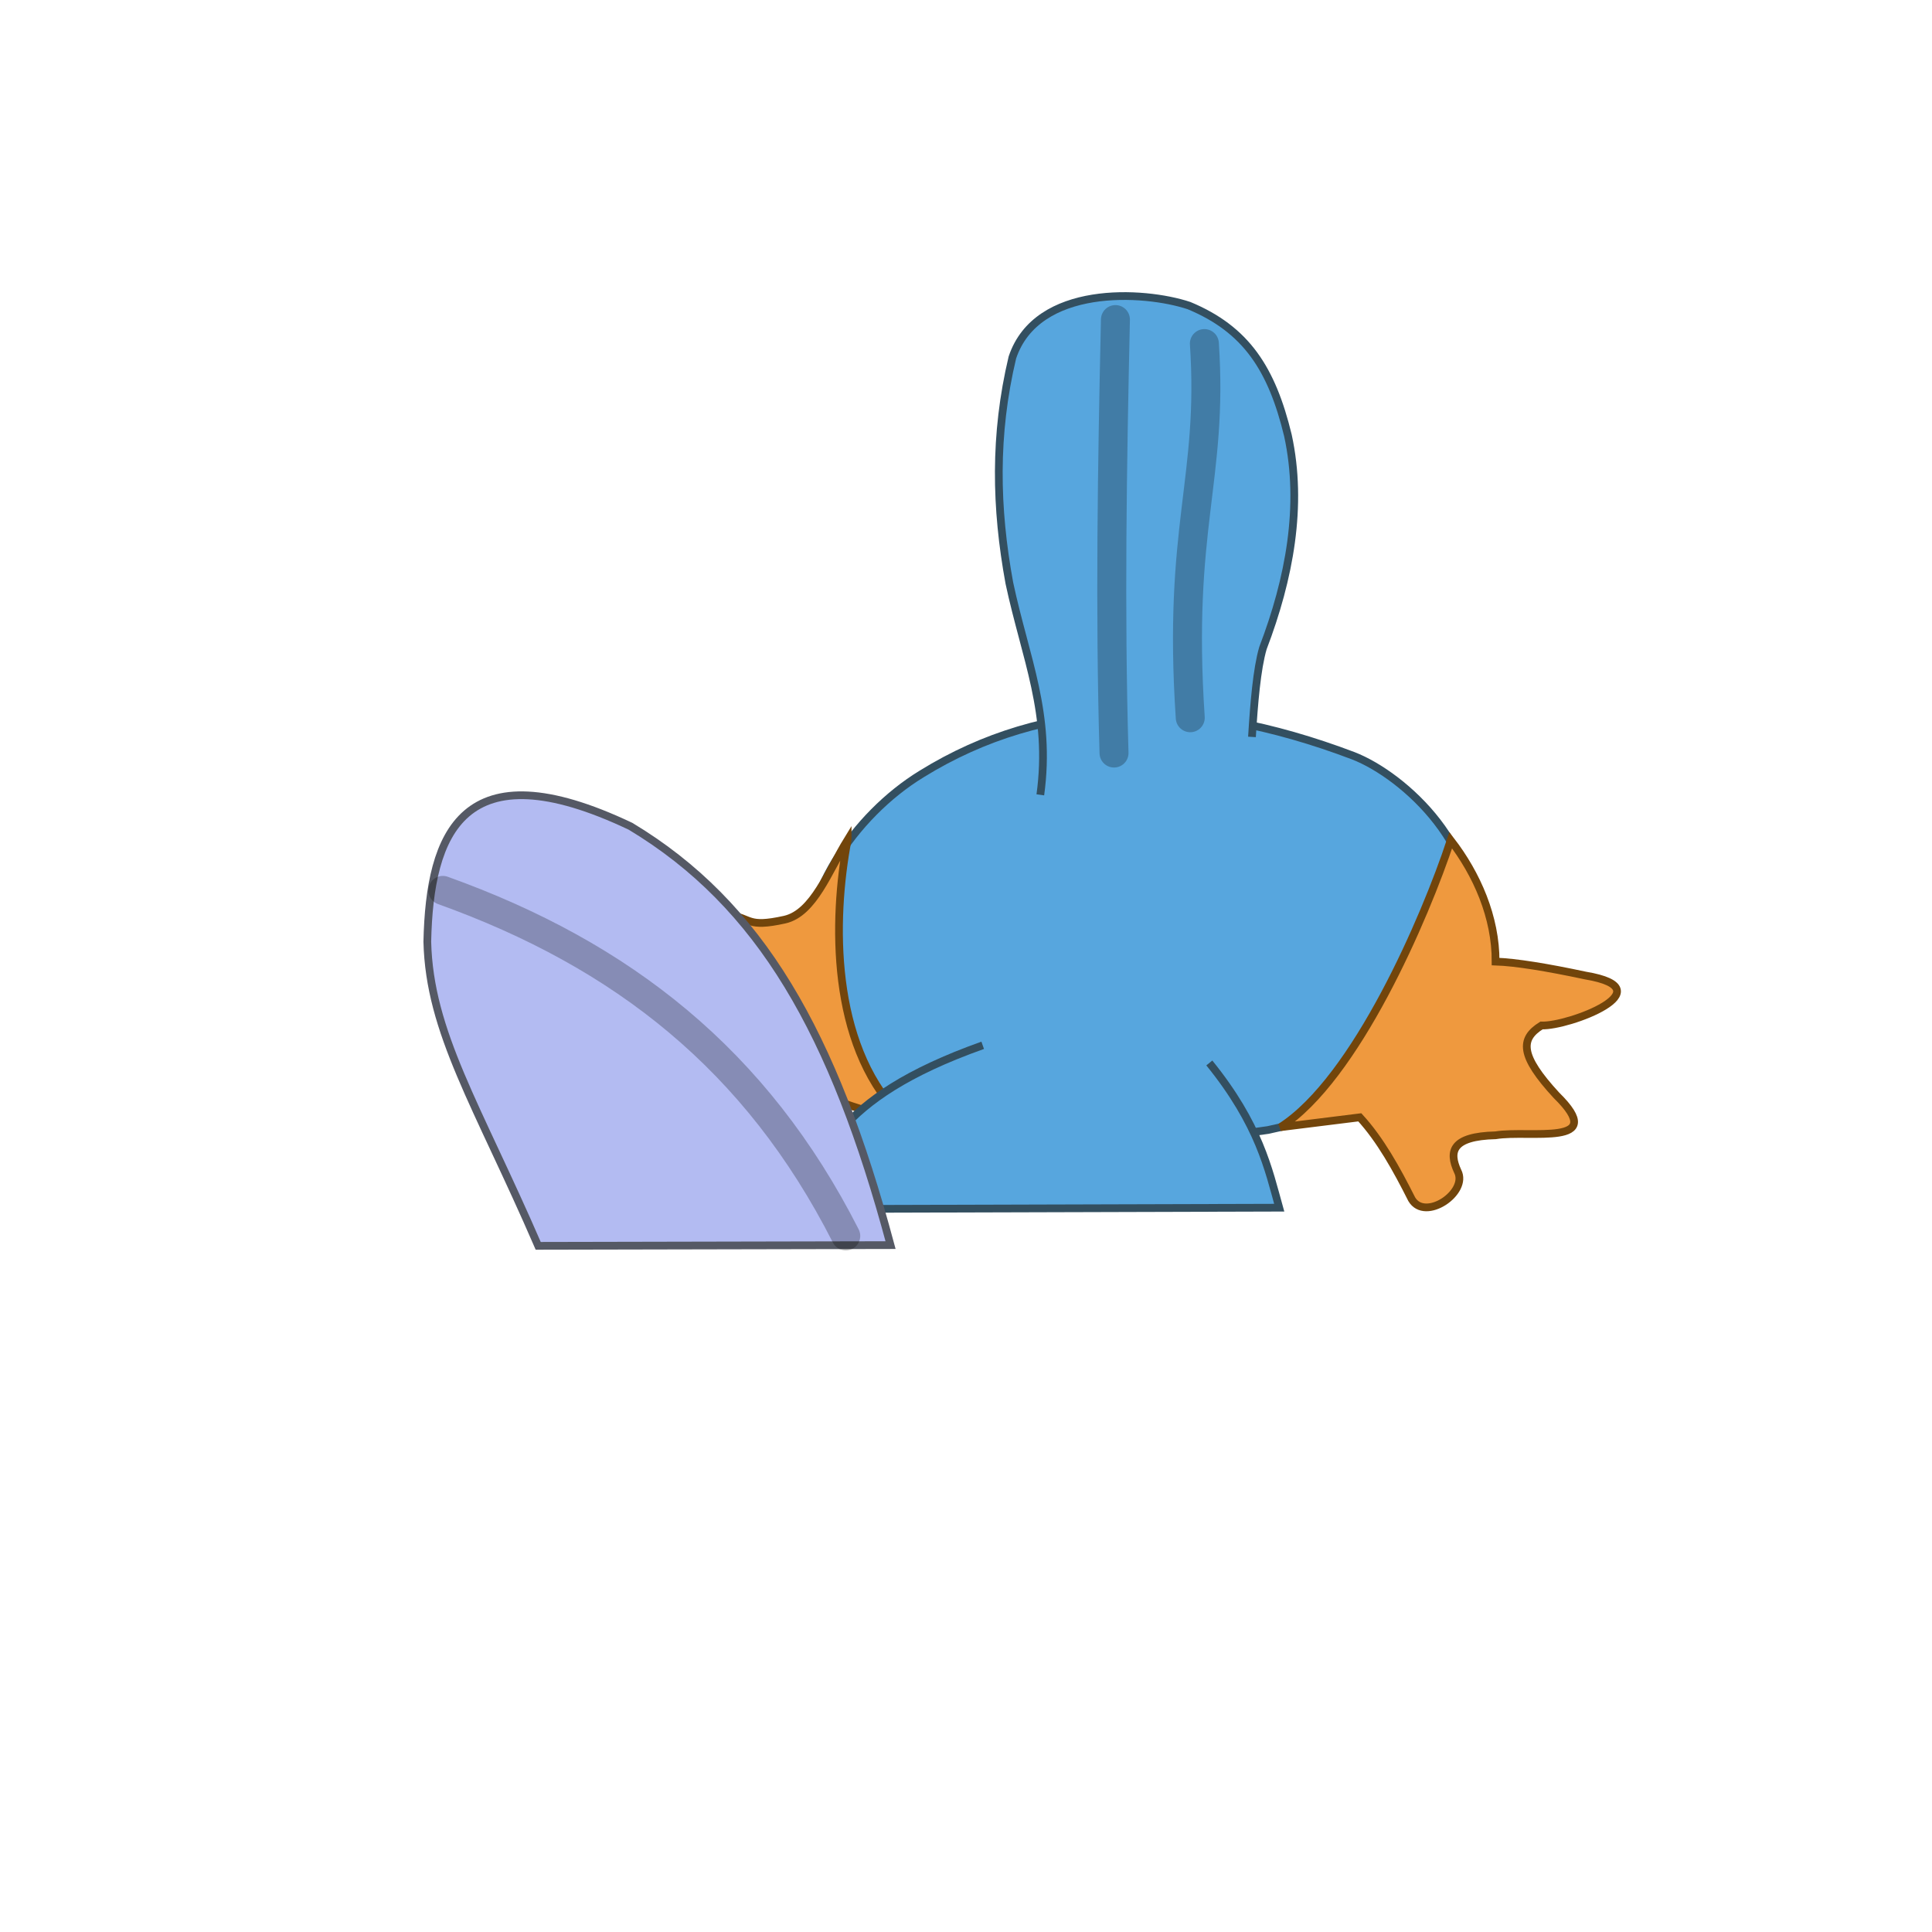
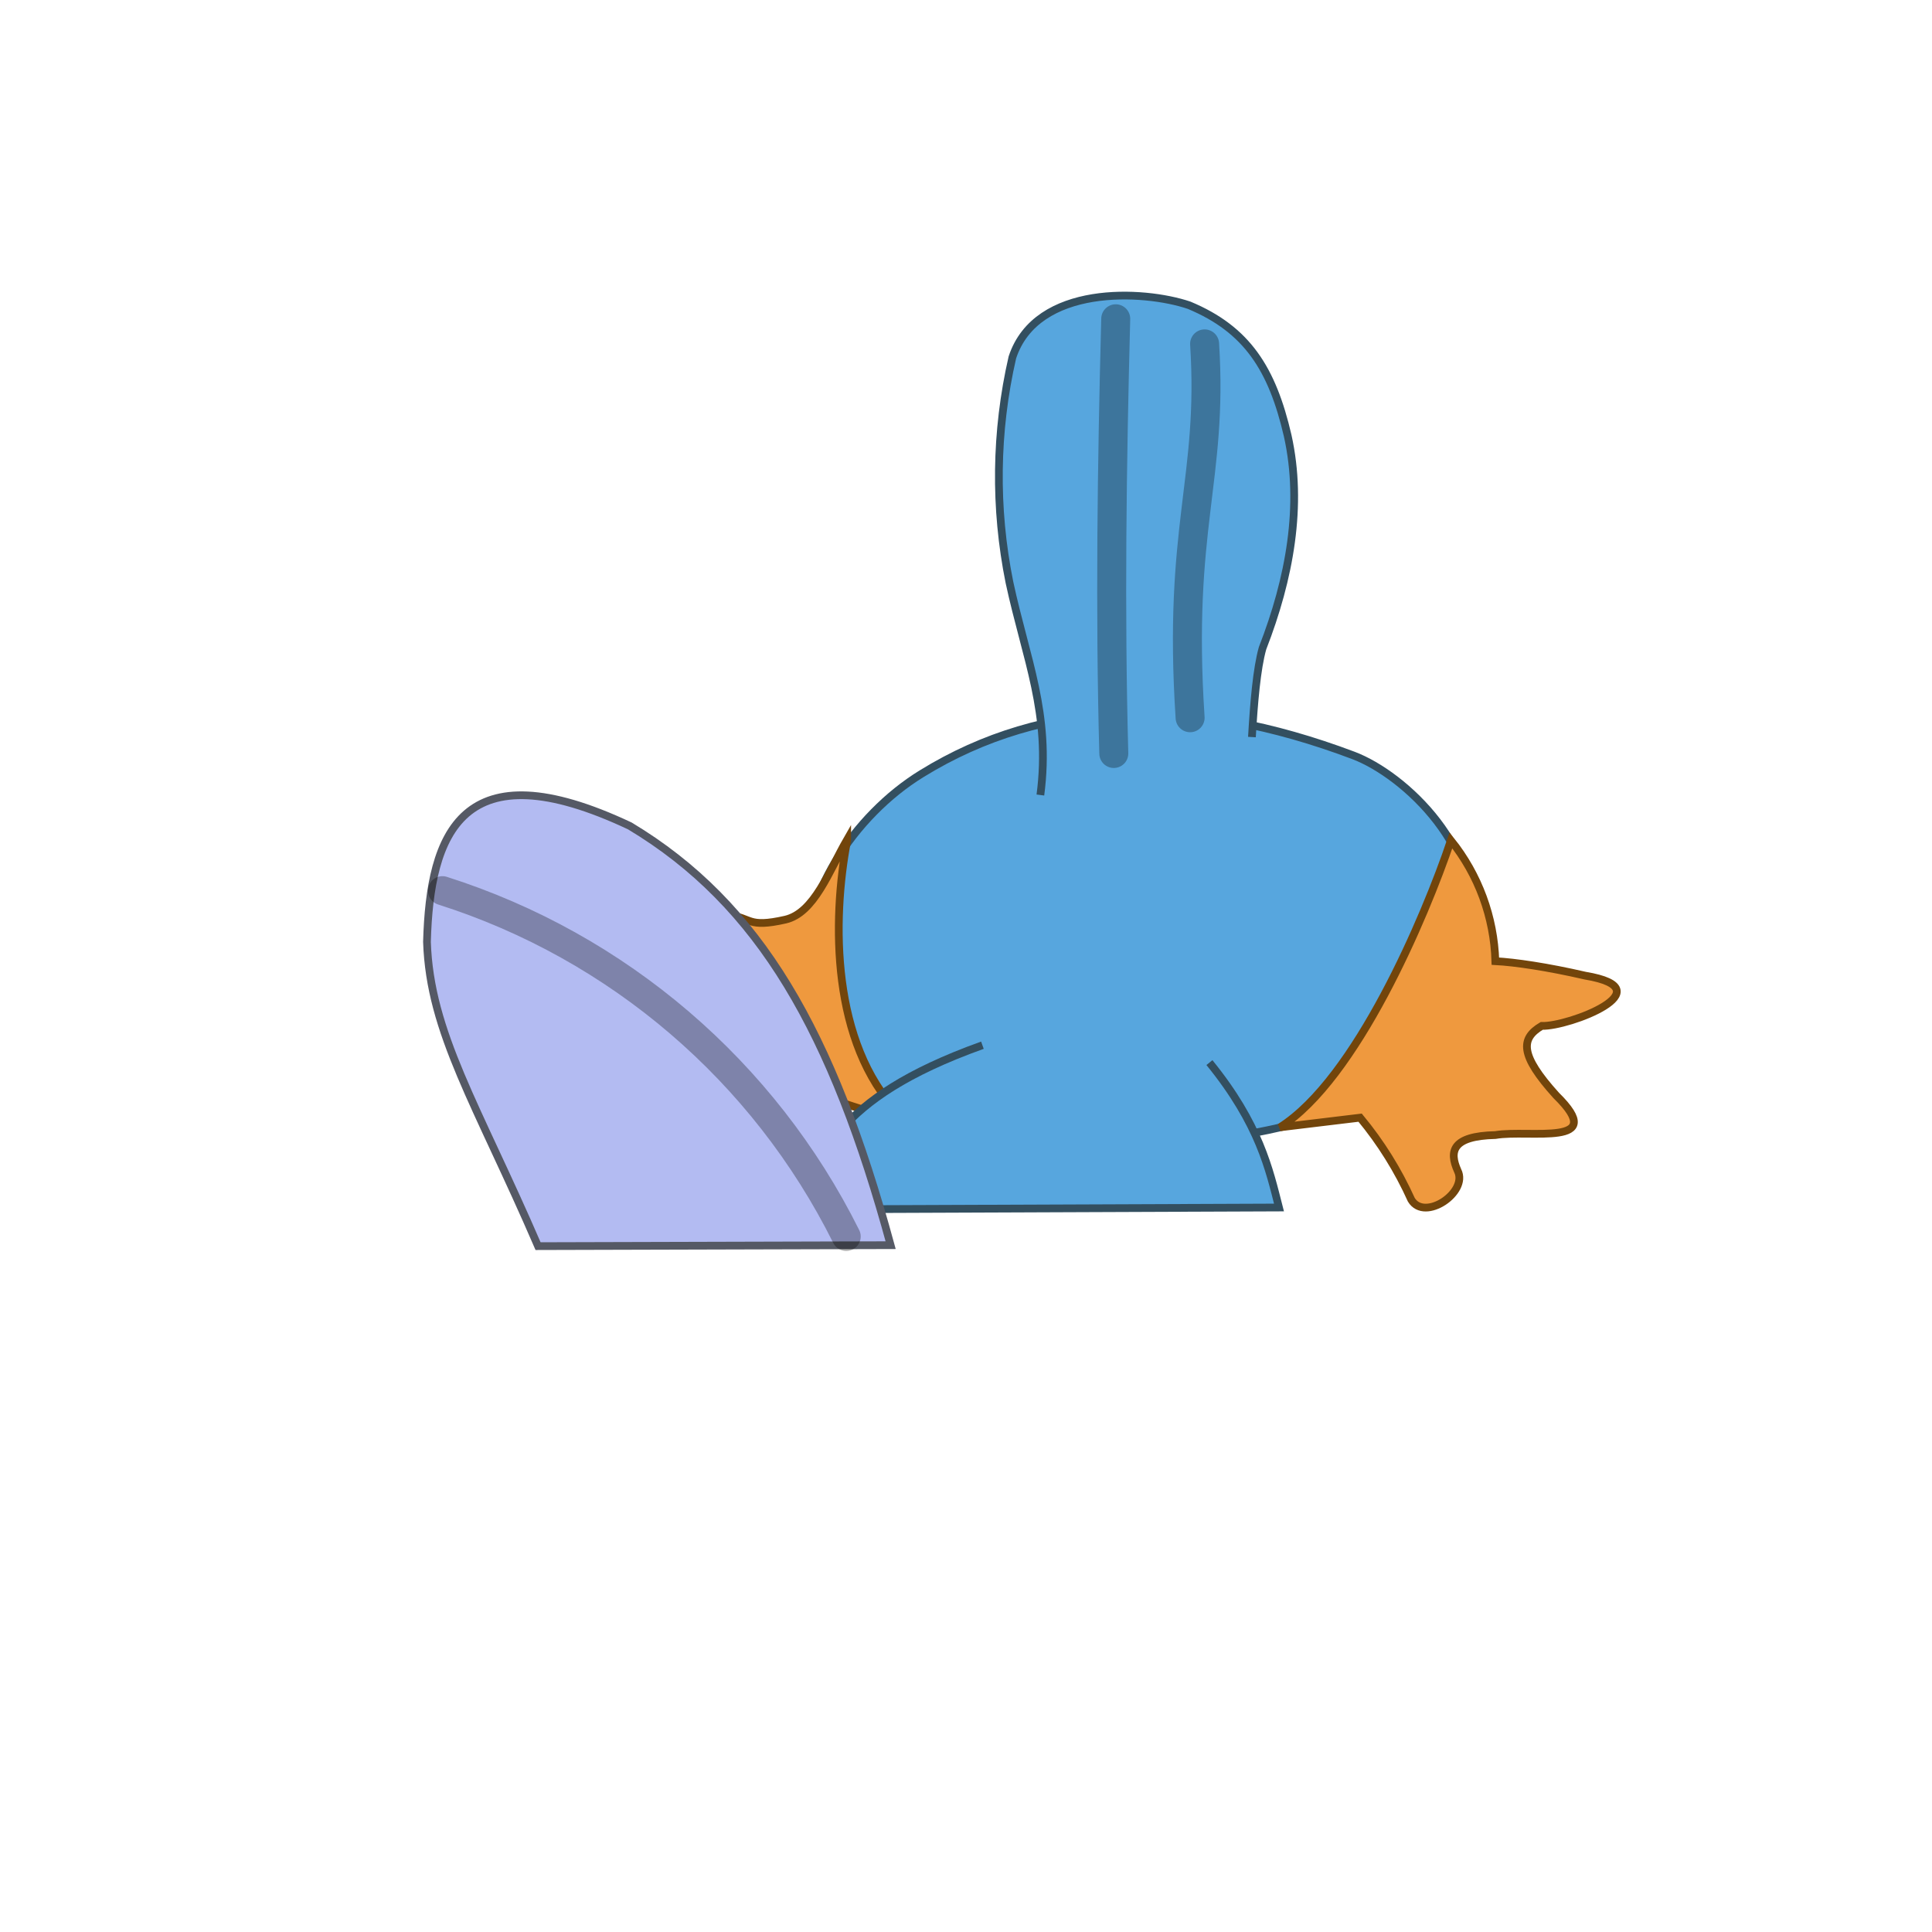
- <svg xmlns="http://www.w3.org/2000/svg" width="200mm" height="200mm" viewBox="0 0 200 200" version="1.1" id="svg8">
-   <defs id="defs2" />
-   <g id="layer1" transform="translate(0,-97)" style="display:inline">
-     <path style="display:inline;fill:#57a6de;fill-opacity:1;stroke:#334f60;stroke-width:0.8;stroke-linecap:butt;stroke-linejoin:miter;stroke-miterlimit:4;stroke-dasharray:none;stroke-opacity:1" d="m 83.605,197.609 c -1.064,-7.525 4.785,-16.207 11.814,-20.495 12.778,-7.899 27.911,-8.234 44.67,-1.878 5.28,2.05 13.843,9.825 12.157,19.057 -2.9,12.657 -8.774,17.07 -20.991,19.686 -14.043,2.088 -27.268,2.466 -38.295,-1.754 -5.717,-3.649 -8.311,-8.768 -9.354,-14.616 z" id="path964" />
-     <path style="display:inline;fill:#57a6de;fill-opacity:1;stroke:#334f60;stroke-width:0.8;stroke-linecap:butt;stroke-linejoin:miter;stroke-miterlimit:4;stroke-dasharray:none;stroke-opacity:1" d="m 107.694,179.281 c 1.151,-8.406 -1.541,-14.125 -3.204,-21.911 -1.433,-7.786 -1.59,-15.365 0.31,-23.358 2.529,-7.577 13.589,-6.942 18.293,-5.374 5.928,2.465 8.567,6.568 10.232,13.436 1.581,7.269 0.151,14.848 -2.584,22.014 -0.631,2.141 -0.927,5.757 -1.137,9.198" id="path966" />
-     <path style="display:inline;fill:none;stroke:#000000;stroke-width:3;stroke-linecap:round;stroke-linejoin:round;stroke-miterlimit:4;stroke-dasharray:none;stroke-opacity:0.251" d="m 115.323,174.954 c -0.432,-14.717 -0.191,-29.77 0.146,-44.872" id="path817" />
-     <path style="display:inline;fill:none;stroke:#000000;stroke-width:3;stroke-linecap:round;stroke-linejoin:miter;stroke-miterlimit:4;stroke-dasharray:none;stroke-opacity:0.251" d="m 123.215,171.3 c -1.325,-19.81 2.403,-24.607 1.462,-38.733" id="path819" />
-     <path style="display:inline;fill:#ef993e;fill-opacity:1;stroke:#72450b;stroke-width:0.8;stroke-linecap:butt;stroke-linejoin:miter;stroke-miterlimit:4;stroke-dasharray:none;stroke-opacity:1" d="m 132.545,213.688 c 7.822,-5.007 14.991,-21.703 17.634,-29.703 2.703,3.508 4.665,7.958 4.644,12.556 2.06,0.066 5.345,0.602 9.302,1.447 8.418,1.408 -1.734,5.282 -4.548,5.168 -2.226,1.381 -2.259,3.111 1.55,7.235 5.486,5.39 -2.807,3.55 -6.305,4.134 -4.54,0.109 -4.861,1.695 -3.927,3.721 1.136,2.171 -3.362,5.256 -4.754,2.894 -1.581,-3.14 -3.248,-6.152 -5.374,-8.475 z" id="path821" />
-     <path style="display:inline;fill:#ef993e;fill-opacity:1;stroke:#72450b;stroke-width:0.8;stroke-linecap:butt;stroke-linejoin:miter;stroke-miterlimit:4;stroke-dasharray:none;stroke-opacity:1" d="m 87.747,183.932 c -1.608,8.47 -1.68,21.028 5.213,28.293 -1.449,0.334 -3.307,-0.195 -5.684,-1.034 -1.766,-0.558 -3.841,1.264 -5.219,1.55 -2.839,0.707 -2.509,-3.084 -2.216,-5.194 0.181,-1.634 -0.492,-3.758 -2.687,-3.101 -7.816,2.12 -8.322,-1.478 -1.877,-3.751 1.709,-0.43 1.013,-2.395 -0.552,-3.742 -5.693,-5.252 -1.474,-5.633 0.62,-5.271 2.513,0.352 1.896,1.4 5.891,0.517 2.999,-0.685 4.528,-5.045 6.511,-8.268 z" id="path823" />
-     <path style="fill:#57a6de;fill-opacity:1;stroke:#334f60;stroke-width:0.8;stroke-linecap:butt;stroke-linejoin:miter;stroke-miterlimit:4;stroke-dasharray:none;stroke-opacity:1" d="m 101.729,205.21 c -15.884,5.652 -16.207,11.717 -20.17,16.955 l 50.865,-0.146 c -1.097,-3.922 -2.049,-8.575 -7.235,-14.982" id="path825" />
-     <path style="display:inline;fill:#b3bbf2;fill-opacity:1;stroke:#555965;stroke-width:0.8;stroke-linecap:butt;stroke-linejoin:miter;stroke-miterlimit:4;stroke-dasharray:none;stroke-opacity:1" d="m 92.191,225.893 c -5.898,-21.982 -13.465,-35.269 -26.922,-43.358 -17.425,-8.268 -20.791,0.771 -21.034,11.939 0.219,9.4 5.174,16.931 11.48,31.495 z" id="path960" />
-     <path style="display:inline;fill:none;stroke:#000000;stroke-width:3;stroke-linecap:round;stroke-linejoin:miter;stroke-miterlimit:4;stroke-dasharray:none;stroke-opacity:0.251" d="M 87.552,224.942 C 78.303,206.729 64.43,195.841 45.844,189.174" id="path962" />
-   </g>
+ <svg xmlns="http://www.w3.org/2000/svg" viewBox="0 0 200 200" height="200mm" width="200mm">
+   <path d="M83.6 100.6c-1-7.5 4.8-16.2 11.8-20.5 12.8-7.9 28-8.2 44.7-1.9 5.3 2 13.8 9.9 12.1 19-2.9 12.8-8.7 17.2-21 19.8a77 77 0 0 1-38.2-1.8 20.5 20.5 0 0 1-9.4-14.6z" fill="#57a6de" stroke="#334f60" stroke-width=".8" />
+   <path d="M107.7 82.3c1.1-8.4-1.5-14.1-3.2-22a55.2 55.2 0 0 1 .3-23.3c2.5-7.6 13.6-7 18.3-5.4 6 2.5 8.6 6.6 10.2 13.5 1.6 7.2.2 14.8-2.6 22-.6 2.1-.9 5.7-1.1 9.2" fill="#57a6de" stroke="#334f60" stroke-width=".8" />
+   <path d="M115.3 78c-.4-14.8-.2-29.8.2-45" fill="none" stroke="#000" stroke-width="3" stroke-linecap="round" stroke-linejoin="round" stroke-opacity=".3" />
+   <path d="M123.2 74.3c-1.3-19.8 2.4-24.6 1.5-38.7" fill="none" stroke="#000" stroke-width="3" stroke-linecap="round" stroke-opacity=".3" />
+   <path d="M132.5 116.7c7.9-5 15-21.7 17.7-29.7a21 21 0 0 1 4.6 12.5c2 .1 5.4.6 9.3 1.5 8.4 1.4-1.7 5.3-4.5 5.2-2.2 1.3-2.3 3 1.5 7.2 5.5 5.4-2.8 3.5-6.3 4.1-4.5.1-4.8 1.7-3.9 3.7 1.1 2.2-3.4 5.3-4.8 3a37.5 37.5 0 0 0-5.3-8.5zM87.7 87c-1.6 8.4-1.6 21 5.3 28.2-1.5.4-3.3-.2-5.7-1-1.8-.6-3.9 1.3-5.2 1.5-2.9.7-2.6-3-2.3-5.2.2-1.6-.5-3.7-2.6-3-7.9 2-8.4-1.5-2-3.8 1.8-.4 1-2.4-.5-3.7-5.7-5.3-1.5-5.7.6-5.3 2.6.3 2 1.4 6 .5 3-.7 4.5-5 6.4-8.3z" fill="#ef993e" stroke="#72450b" stroke-width=".8" />
+   <path d="M101.7 108.2c-15.9 5.7-16.2 11.7-20.1 17l50.8-.2c-1-3.9-2-8.6-7.2-15" fill="#57a6de" stroke="#334f60" stroke-width=".8" />
+   <path d="M92.2 128.9c-6-22-13.5-35.3-27-43.4-17.4-8.2-20.7.8-21 12 .3 9.4 5.2 16.9 11.5 31.5z" fill="#b3bbf2" stroke="#555965" stroke-width=".8" />
+   <path d="M87.6 128a70.6 70.6 0 0 0-41.8-35.8" fill="none" stroke="#000" stroke-width="3" stroke-linecap="round" stroke-opacity=".3" />
</svg>
